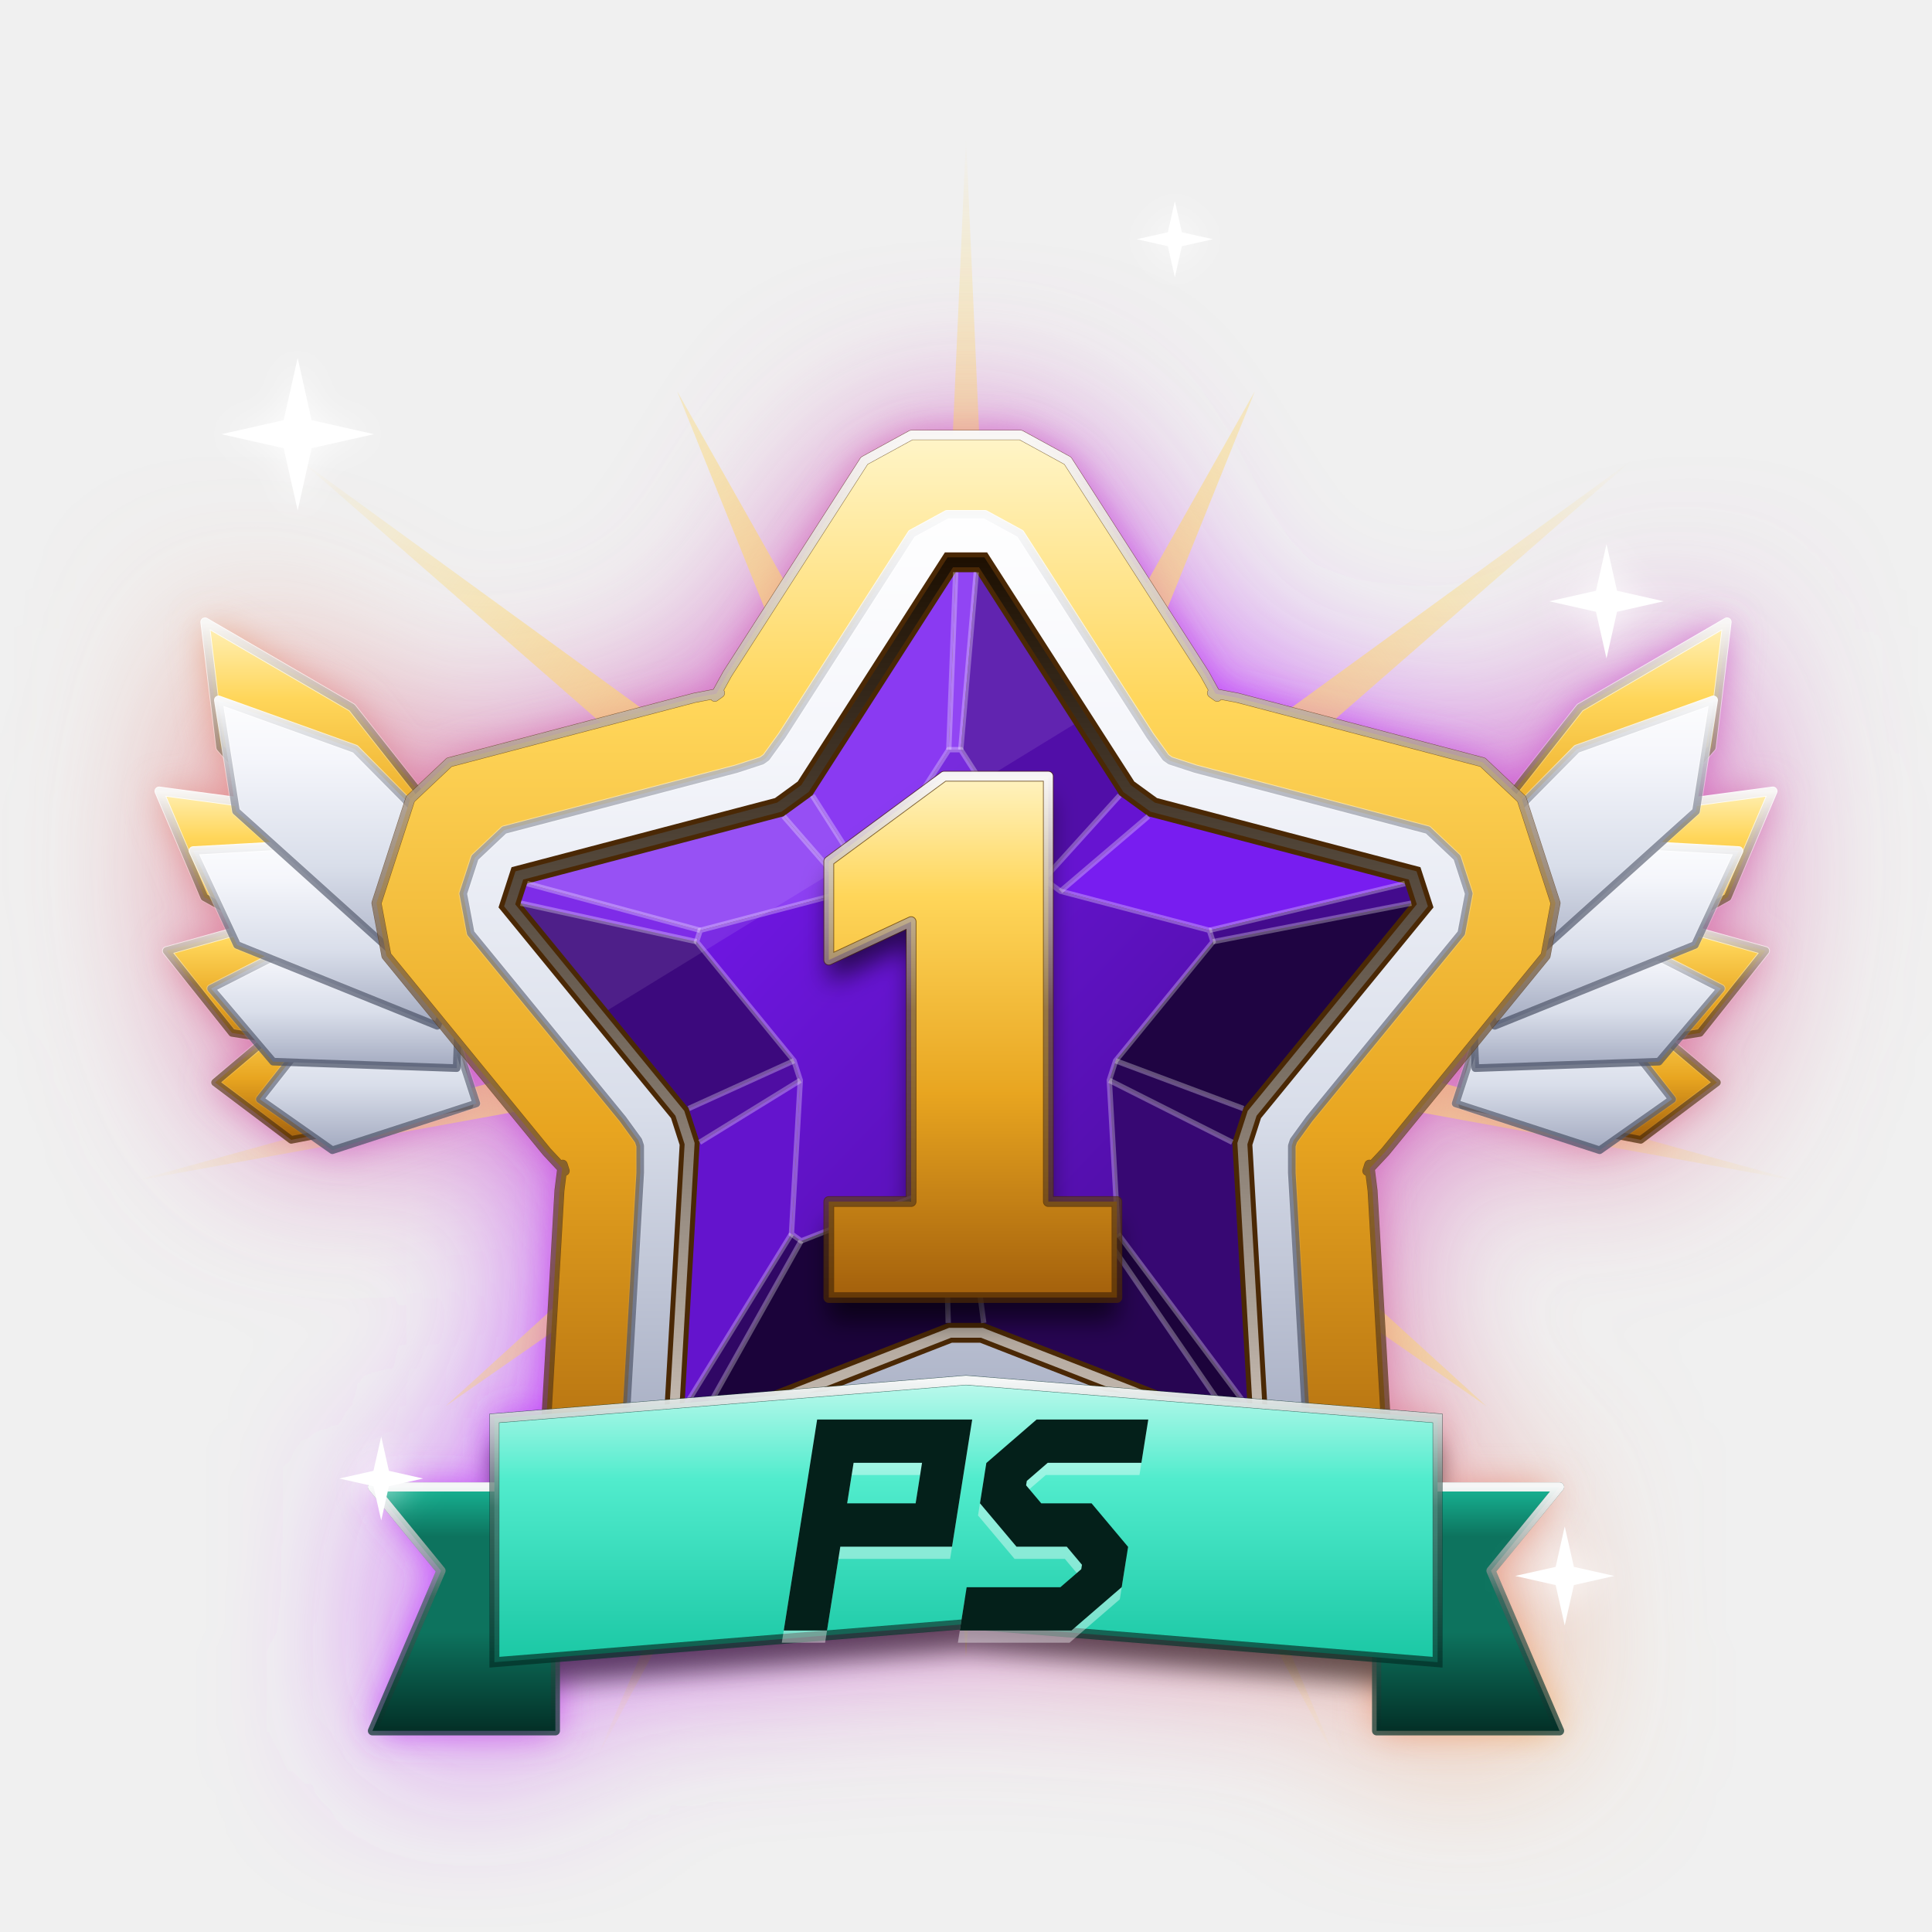
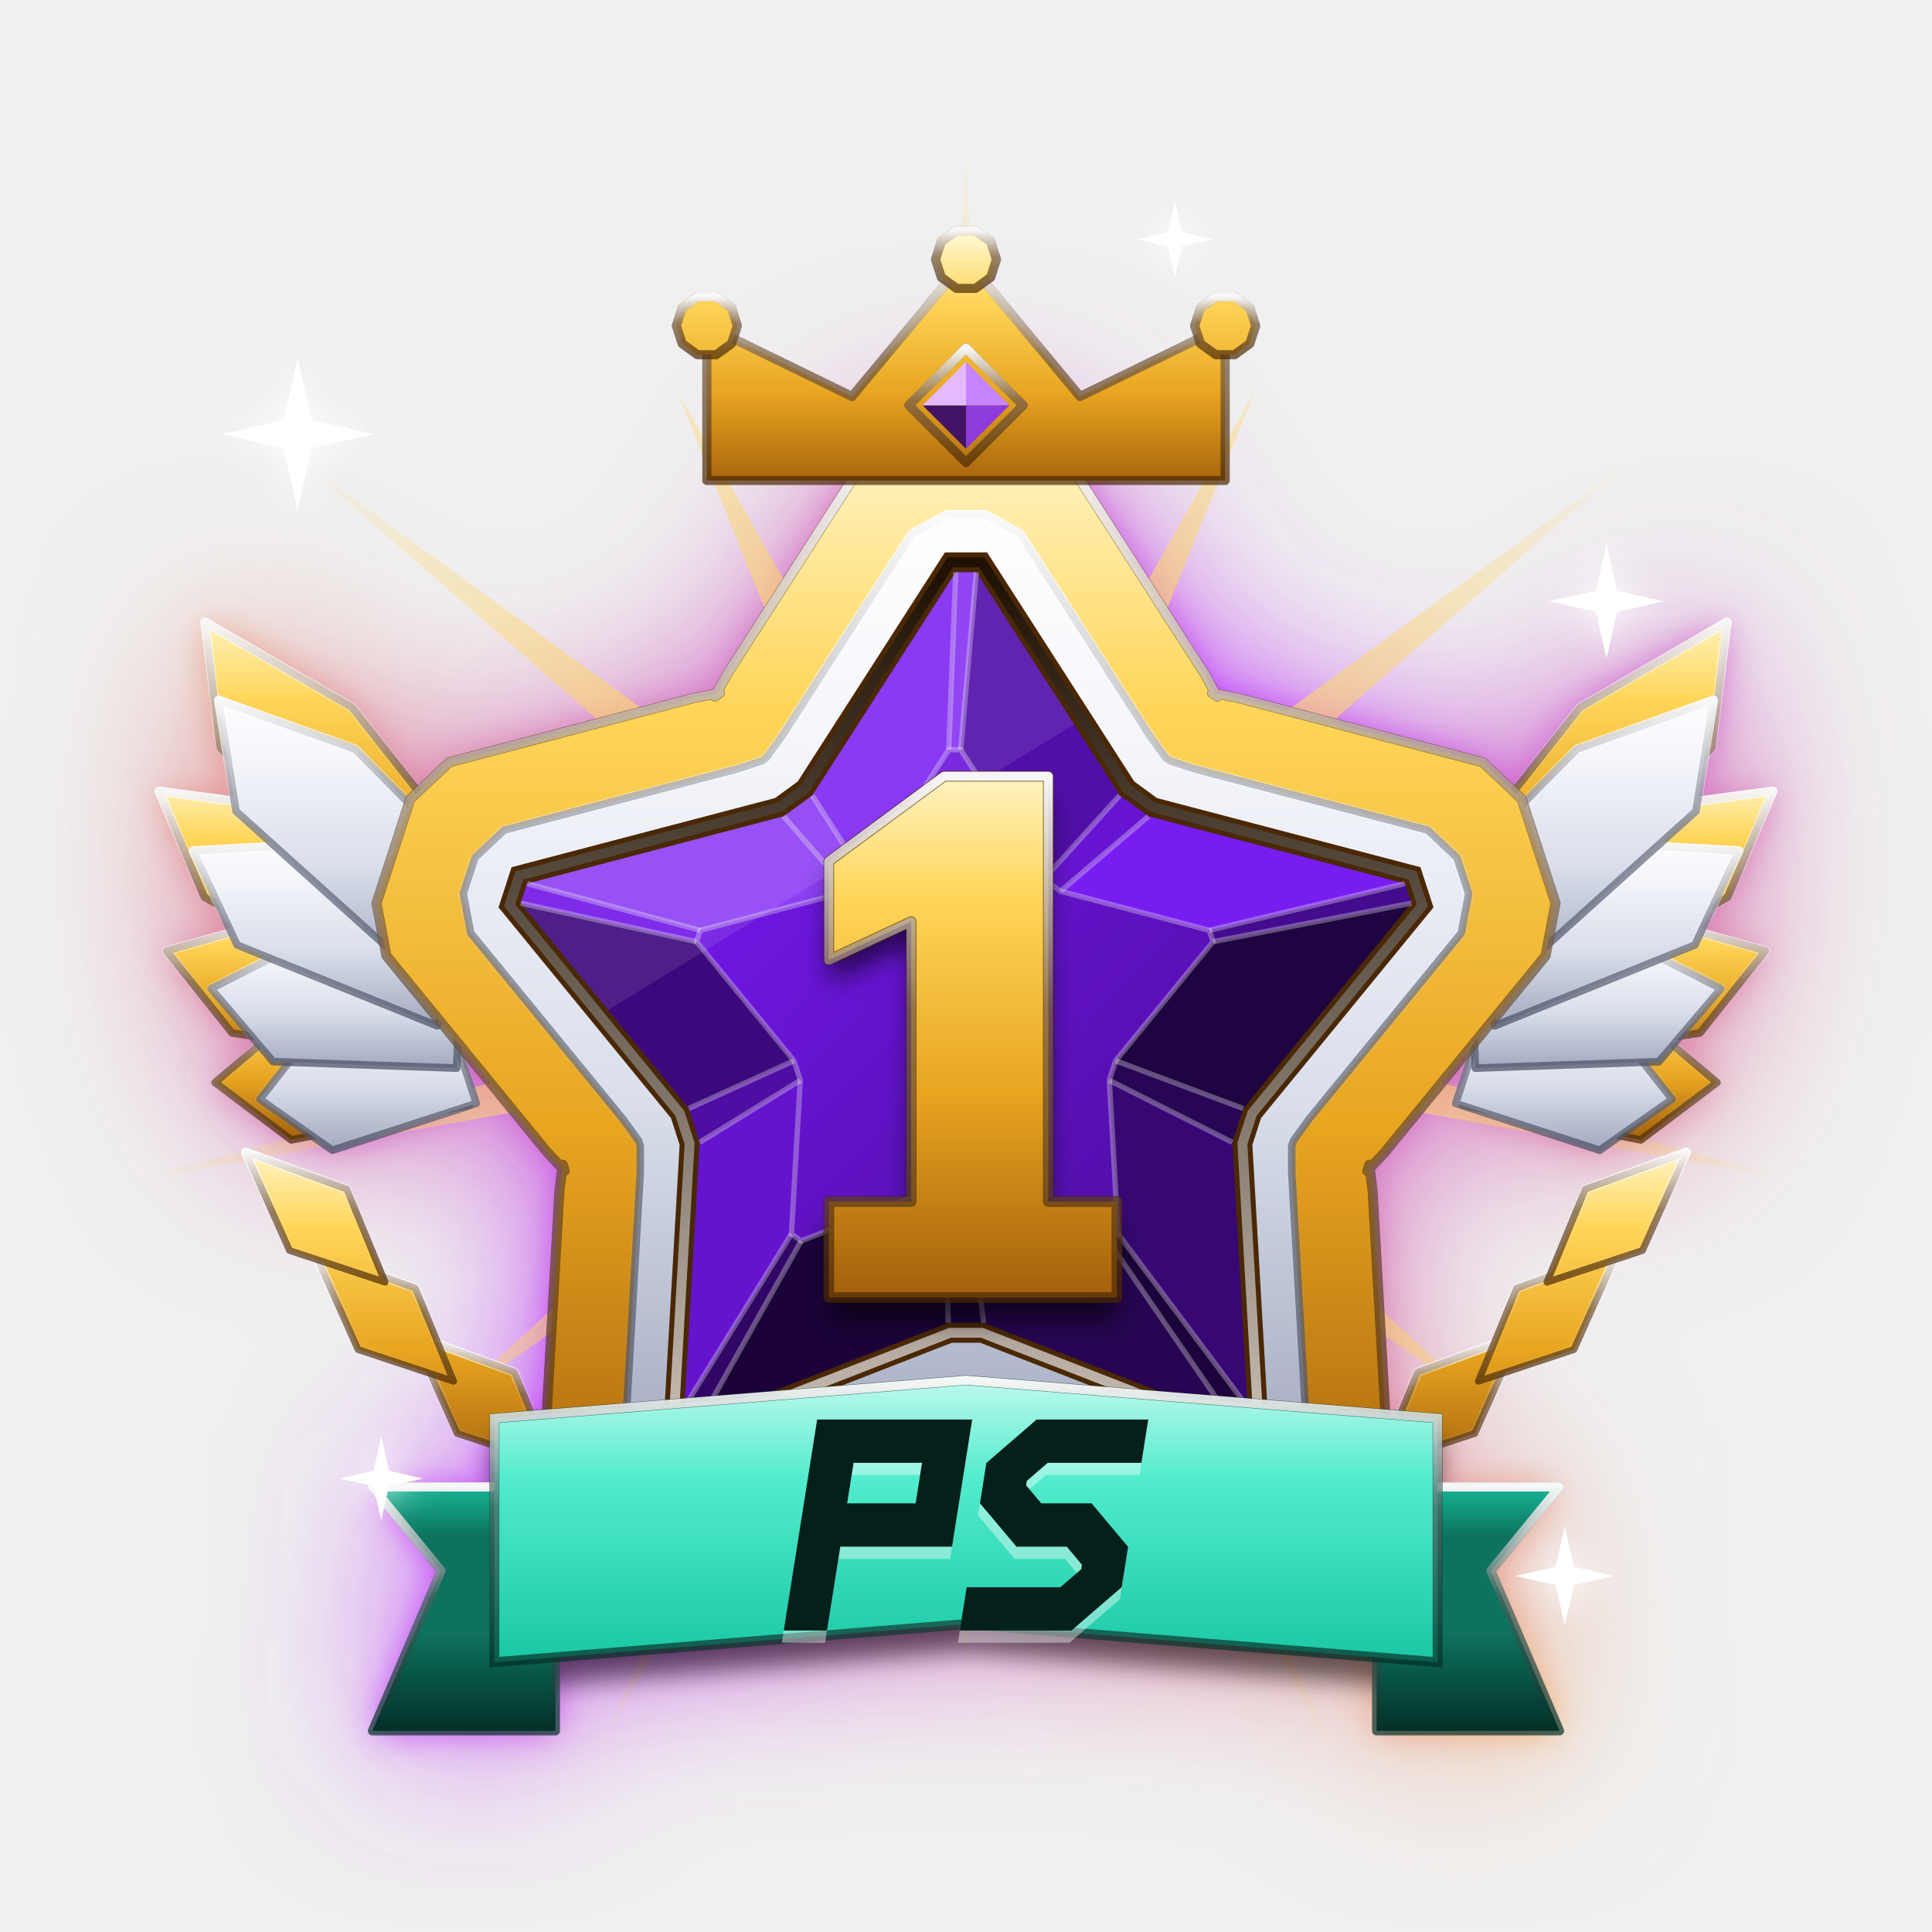
<svg xmlns="http://www.w3.org/2000/svg" viewBox="0 0 256 256" width="256" height="256">
  <defs>
    <linearGradient id="season-champion-ps-season-champion-ps-rim" x1="0" y1="0" x2="0" y2="1">
      <stop offset="0" stop-color="#fff" stop-opacity="0.95" />
      <stop offset="0.45" stop-color="#fff" stop-opacity="0.2" />
      <stop offset="1" stop-color="#fff" stop-opacity="0" />
    </linearGradient>
    <linearGradient id="season-champion-ps-season-champion-ps-lip" x1="0" y1="0" x2="0" y2="1">
      <stop offset="0" stop-color="#000" stop-opacity="0.6" />
      <stop offset="1" stop-color="#fff" stop-opacity="0.7" />
    </linearGradient>
    <filter id="season-champion-ps-season-champion-ps-sh" x="-30%" y="-30%" width="160%" height="160%">
      <feGaussianBlur stdDeviation="1.6" />
    </filter>
    <mask id="season-champion-ps-season-champion-ps-notch" maskUnits="userSpaceOnUse" x="-200" y="-200" width="656" height="656">
      <rect x="-200" y="-200" width="656" height="656" fill="#fff" />
    </mask>
    <radialGradient id="season-champion-ps-season-champion-ps-rays" gradientUnits="userSpaceOnUse" cx="128" cy="128" r="112">
      <stop offset="0.3" stop-color="#ffdf80" stop-opacity="0.85" />
      <stop offset="1" stop-color="#ffcc33" stop-opacity="0" />
    </radialGradient>
    <linearGradient id="season-champion-ps-season-champion-ps-g0" gradientUnits="userSpaceOnUse" x1="0" y1="126.24" x2="0" y2="147.51">
      <stop offset="0" stop-color="#fff7cf" />
      <stop offset="0.25" stop-color="#ffd65a" />
      <stop offset="0.62" stop-color="#e8a520" />
      <stop offset="1" stop-color="#a3600c" />
    </linearGradient>
    <linearGradient id="season-champion-ps-season-champion-ps-g1" gradientUnits="userSpaceOnUse" x1="0" y1="116.04" x2="0" y2="138.01">
      <stop offset="0" stop-color="#fff7cf" />
      <stop offset="0.25" stop-color="#ffd65a" />
      <stop offset="0.62" stop-color="#e8a520" />
      <stop offset="1" stop-color="#a3600c" />
    </linearGradient>
    <linearGradient id="season-champion-ps-season-champion-ps-g2" gradientUnits="userSpaceOnUse" x1="0" y1="99.76" x2="0" y2="132.16">
      <stop offset="0" stop-color="#fff7cf" />
      <stop offset="0.25" stop-color="#ffd65a" />
      <stop offset="0.62" stop-color="#e8a520" />
      <stop offset="1" stop-color="#a3600c" />
    </linearGradient>
    <linearGradient id="season-champion-ps-season-champion-ps-g3" gradientUnits="userSpaceOnUse" x1="0" y1="77.57" x2="0" y2="125.52">
      <stop offset="0" stop-color="#fff7cf" />
      <stop offset="0.25" stop-color="#ffd65a" />
      <stop offset="0.62" stop-color="#e8a520" />
      <stop offset="1" stop-color="#a3600c" />
    </linearGradient>
    <linearGradient id="season-champion-ps-season-champion-ps-g4" gradientUnits="userSpaceOnUse" x1="0" y1="126.47" x2="0" y2="148.87">
      <stop offset="0" stop-color="#ffffff" />
      <stop offset="0.25" stop-color="#f5f6fb" />
      <stop offset="0.62" stop-color="#d9deea" />
      <stop offset="1" stop-color="#a2a9bf" />
    </linearGradient>
    <linearGradient id="season-champion-ps-season-champion-ps-g5" gradientUnits="userSpaceOnUse" x1="0" y1="118.92" x2="0" y2="138.1">
      <stop offset="0" stop-color="#ffffff" />
      <stop offset="0.25" stop-color="#f5f6fb" />
      <stop offset="0.62" stop-color="#d9deea" />
      <stop offset="1" stop-color="#a2a9bf" />
    </linearGradient>
    <linearGradient id="season-champion-ps-season-champion-ps-g6" gradientUnits="userSpaceOnUse" x1="0" y1="106.65" x2="0" y2="132.55">
      <stop offset="0" stop-color="#ffffff" />
      <stop offset="0.25" stop-color="#f5f6fb" />
      <stop offset="0.62" stop-color="#d9deea" />
      <stop offset="1" stop-color="#a2a9bf" />
    </linearGradient>
    <linearGradient id="season-champion-ps-season-champion-ps-g7" gradientUnits="userSpaceOnUse" x1="0" y1="87.82" x2="0" y2="126.17">
      <stop offset="0" stop-color="#ffffff" />
      <stop offset="0.25" stop-color="#f5f6fb" />
      <stop offset="0.62" stop-color="#d9deea" />
      <stop offset="1" stop-color="#a2a9bf" />
    </linearGradient>
    <linearGradient id="season-champion-ps-season-champion-ps-pl" gradientUnits="userSpaceOnUse" x1="92.65" y1="96.32" x2="160.41" y2="160.77">
      <stop offset="0" stop-color="#7619f0" />
      <stop offset="1" stop-color="#4d0da0" />
    </linearGradient>
    <clipPath id="season-champion-ps-season-champion-ps-gl">
      <path d="M126.65 73.04L129.35 73.04L148.16 102.32L151.93 105.06L185.58 113.89L186.42 116.46L164.38 143.4L162.94 147.83L164.94 182.57L162.75 184.16L130.33 171.52L125.67 171.52L93.25 184.16L91.06 182.57L93.06 147.83L91.62 143.4L69.58 116.46L70.42 113.89L104.07 105.06L107.84 102.32Z" />
    </clipPath>
    <linearGradient id="season-champion-ps-season-champion-ps-g8" gradientUnits="userSpaceOnUse" x1="0" y1="97.8" x2="0" y2="168.2">
      <stop offset="0" stop-color="#fff7cf" />
      <stop offset="0.25" stop-color="#ffd65a" />
      <stop offset="0.62" stop-color="#e8a520" />
      <stop offset="1" stop-color="#a3600c" />
    </linearGradient>
    <linearGradient id="season-champion-ps-season-champion-ps-sea" gradientUnits="userSpaceOnUse" x1="0" y1="179.04" x2="0" y2="216.04">
      <stop offset="0" stop-color="#bef9ed" />
      <stop offset="0.35" stop-color="#51eccd" />
      <stop offset="1" stop-color="#1ac7a4" />
    </linearGradient>
    <linearGradient id="season-champion-ps-season-champion-ps-g9" gradientUnits="userSpaceOnUse" x1="0" y1="191.04" x2="0" y2="225.04">
      <stop offset="0" stop-color="#1ac7a4" />
      <stop offset="0.25" stop-color="#0d735e" />
      <stop offset="0.62" stop-color="#0d735e" />
      <stop offset="1" stop-color="#033027" />
    </linearGradient>
    <filter id="season-champion-ps-season-champion-ps-spk" x="-100%" y="-100%" width="300%" height="300%">
      <feGaussianBlur stdDeviation="2.2" />
    </filter>
    <linearGradient id="season-champion-ps-season-champion-ps-aura" gradientUnits="userSpaceOnUse" x1="10.66" y1="25.04" x2="245.34" y2="233.04">
      <stop offset="0" stop-color="#ffcf3d" />
      <stop offset="0.5" stop-color="#be3dff" />
      <stop offset="1" stop-color="#ffcf3d" />
    </linearGradient>
    <filter id="season-champion-ps-season-champion-ps-aw" x="-60%" y="-60%" width="220%" height="220%">
      <feGaussianBlur stdDeviation="11" />
    </filter>
    <filter id="season-champion-ps-season-champion-ps-at" x="-60%" y="-60%" width="220%" height="220%">
      <feGaussianBlur stdDeviation="2.4" />
    </filter>
    <linearGradient id="season-champion-ps-season-champion-ps-g10" gradientUnits="userSpaceOnUse" x1="0" y1="63.48" x2="0" y2="191.61">
      <stop offset="0" stop-color="#ffffff" />
      <stop offset="0.25" stop-color="#f5f6fb" />
      <stop offset="0.62" stop-color="#d9deea" />
      <stop offset="1" stop-color="#a2a9bf" />
    </linearGradient>
    <clipPath id="season-champion-ps-season-champion-ps-clip">
      <path d="M126.65 73.04L129.35 73.04L148.16 102.32L151.93 105.06L185.58 113.89L186.42 116.46L164.38 143.4L162.94 147.83L164.94 182.57L162.75 184.16L130.33 171.52L125.67 171.52L93.25 184.16L91.06 182.57L93.06 147.83L91.62 143.4L69.58 116.46L70.42 113.89L104.07 105.06L107.84 102.32Z" />
    </clipPath>
    <linearGradient id="season-champion-ps-season-champion-ps-g11" gradientUnits="userSpaceOnUse" x1="0" y1="53.04" x2="0" y2="203.04">
      <stop offset="0" stop-color="#fff7cf" />
      <stop offset="0.25" stop-color="#ffd65a" />
      <stop offset="0.62" stop-color="#e8a520" />
      <stop offset="1" stop-color="#a3600c" />
    </linearGradient>
+     <linearGradient id="season-champion-ps-season-champion-ps-laurel-gold" gradientUnits="userSpaceOnUse" x1="0" y1="148" x2="0" y2="192">
+       <stop offset="0" stop-color="#fff7cf" />
+       <stop offset="0.25" stop-color="#ffd65a" />
+       <stop offset="0.62" stop-color="#e8a520" />
+       <stop offset="1" stop-color="#a3600c" />
+     </linearGradient>
+     <linearGradient id="season-champion-ps-season-champion-ps-crown-gold" gradientUnits="userSpaceOnUse" x1="0" y1="29" x2="0" y2="62">
+       <stop offset="0" stop-color="#fff7cf" />
+       <stop offset="0.25" stop-color="#ffd65a" />
+       <stop offset="0.62" stop-color="#e8a520" />
+       <stop offset="1" stop-color="#a3600c" />
+     </linearGradient>
  </defs>
  <g transform="translate(128 128) scale(1.01) translate(-128 -124.7)">
    <g data-camada="aura" fill="url(#season-champion-ps-season-champion-ps-aura)">
      <path d="M114.66 58.41L120.82 55.04L135.18 55.04L141.34 58.41L159.31 86.38L160.96 89.37L160.28 88.88L163.64 89.52L195.79 97.97L200.9 102.79L205.34 116.45L204.04 123.35L182.99 149.08L180.65 151.58L180.91 150.77L181.34 154.17L183.24 187.36L180.24 193.7L168.61 202.15L161.65 203.04L130.67 190.98L127.58 189.52L128.42 189.52L125.33 190.98L94.35 203.04L87.39 202.15L75.76 193.7L72.76 187.36L74.66 154.17L75.09 150.77L75.35 151.58L73.01 149.08L51.96 123.35L50.66 116.45L55.1 102.79L60.21 97.97L92.36 89.52L95.72 88.88L95.04 89.37L96.69 86.38ZM195.99 128.24L215.24 130.45L226.52 139.98L216.52 147.51L193.13 142.96ZM62.87 142.96L39.48 147.51L29.48 139.98L40.76 130.45L60.01 128.24ZM193.38 123.19L216.3 118.04L232.87 122.71L224.29 133.48L195.73 138.01ZM60.27 138.01L31.71 133.48L23.13 122.71L39.7 118.04L62.62 123.19ZM190.92 119.04L214.3 104.37L233.86 101.76L227.92 115.68L198.19 132.16ZM57.81 132.16L28.08 115.68L22.14 101.76L41.7 104.37L65.08 119.04ZM188.9 115.68L208.55 90.79L227.84 79.57L225.85 96.03L200.22 125.52ZM55.78 125.52L30.15 96.03L28.16 79.57L47.45 90.79L67.1 115.68ZM196.88 128.47L212.65 132.02L220.64 142.18L211.13 148.87L192.24 142.73ZM63.76 142.73L44.87 148.87L35.36 142.18L43.35 132.02L59.12 128.47ZM194.3 123.1L213.77 120.92L227.04 127.66L218.9 137.25L194.82 138.1ZM61.18 138.1L37.1 137.25L28.96 127.66L42.23 120.92L61.7 123.1ZM191.75 118.65L212.48 108.65L229.38 109.59L223.63 121.94L197.37 132.55ZM58.63 132.55L32.37 121.94L26.62 109.59L43.52 108.65L64.25 118.65ZM189.54 115.03L208.15 96.25L226.05 89.82L223.77 104.39L199.58 126.17ZM56.42 126.17L32.23 104.39L29.95 89.82L47.85 96.25L66.46 115.03ZM66.13 184.04L128 179.04L189.87 184.04L189.87 216.04L128 211.04L66.13 216.04ZM74.13 193.04L50.13 193.04L59.13 204.04L50.13 225.04L74.13 225.04ZM181.87 225.04L205.87 225.04L196.87 204.04L205.87 193.04L181.87 193.04Z" filter="url(#season-champion-ps-season-champion-ps-aw)" opacity="1" />
      <path d="M114.66 58.41L120.82 55.04L135.18 55.04L141.34 58.41L159.31 86.38L160.96 89.37L160.28 88.88L163.64 89.52L195.79 97.97L200.9 102.79L205.34 116.45L204.04 123.35L182.99 149.08L180.65 151.58L180.91 150.77L181.34 154.17L183.24 187.36L180.24 193.7L168.61 202.15L161.65 203.04L130.67 190.98L127.58 189.52L128.42 189.52L125.33 190.98L94.35 203.04L87.39 202.15L75.76 193.7L72.76 187.36L74.66 154.17L75.09 150.77L75.35 151.58L73.01 149.08L51.96 123.35L50.66 116.45L55.1 102.79L60.21 97.97L92.36 89.52L95.72 88.88L95.04 89.37L96.69 86.38ZM195.99 128.24L215.24 130.45L226.52 139.98L216.52 147.51L193.13 142.96ZM62.87 142.96L39.48 147.51L29.48 139.98L40.76 130.45L60.01 128.24ZM193.38 123.19L216.3 118.04L232.87 122.71L224.29 133.48L195.73 138.01ZM60.27 138.01L31.71 133.48L23.13 122.71L39.7 118.04L62.62 123.19ZM190.92 119.04L214.3 104.37L233.86 101.76L227.92 115.68L198.19 132.16ZM57.81 132.16L28.08 115.68L22.14 101.76L41.7 104.37L65.08 119.04ZM188.9 115.68L208.55 90.79L227.84 79.57L225.85 96.03L200.22 125.52ZM55.78 125.52L30.15 96.03L28.16 79.57L47.45 90.79L67.1 115.68ZM196.88 128.47L212.65 132.02L220.64 142.18L211.13 148.87L192.24 142.73ZM63.76 142.73L44.87 148.87L35.36 142.18L43.35 132.02L59.12 128.47ZM194.3 123.1L213.77 120.92L227.04 127.66L218.9 137.25L194.82 138.1ZM61.18 138.1L37.1 137.25L28.96 127.66L42.23 120.92L61.7 123.1ZM191.75 118.65L212.48 108.65L229.38 109.59L223.63 121.94L197.37 132.55ZM58.63 132.55L32.37 121.94L26.62 109.59L43.52 108.65L64.25 118.65ZM189.54 115.03L208.15 96.25L226.05 89.82L223.77 104.39L199.58 126.17ZM56.42 126.17L32.23 104.39L29.95 89.82L47.85 96.25L66.46 115.03ZM66.13 184.04L128 179.04L189.87 184.04L189.87 216.04L128 211.04L66.13 216.04ZM74.13 193.04L50.13 193.04L59.13 204.04L50.13 225.04L74.13 225.04ZM181.87 225.04L205.87 225.04L196.87 204.04L205.87 193.04L181.87 193.04Z" filter="url(#season-champion-ps-season-champion-ps-at)" opacity="1" />
    </g>
    <g data-camada="raios">
      <path d="M124.61 92.16L128 16L131.39 92.16ZM140.5 94.24L165.9 49.29L146.6 97.18ZM153.91 103.01L215.57 58.17L158.13 108.3ZM162.19 116.72L213.17 108.56L163.7 123.33ZM163.7 132.67L237.19 152.92L162.19 139.28ZM158.13 147.7L196.3 182.47L153.91 152.99ZM146.6 158.82L176.59 228.91L140.5 161.76ZM131.39 163.84L128 215.36L124.61 163.84ZM115.5 161.76L79.41 228.91L109.4 158.82ZM102.09 152.99L59.7 182.47L97.87 147.7ZM93.81 139.28L18.81 152.92L92.3 132.67ZM92.3 123.33L42.83 108.56L93.81 116.72ZM97.87 108.3L40.43 58.17L102.09 103.01ZM109.4 97.18L90.1 49.29L115.5 94.24Z" fill="url(#season-champion-ps-season-champion-ps-rays)" />
    </g>
    <g data-camada="ornamentos">
+       <g data-detalhe="louros-campeao">
+         <path d="M182.22 190.18L187.25 177.98L200.51 173.13L194.75 186.02Z" fill="url(#season-champion-ps-season-champion-ps-laurel-gold)" stroke="#4a2805" stroke-opacity="0.7" stroke-width="0.9" stroke-linejoin="round" />
+         <path d="M182.22 190.18L187.25 177.98L200.51 173.13L194.75 186.02Z" fill="none" stroke="url(#season-champion-ps-season-champion-ps-rim)" stroke-width="1.2" stroke-linejoin="round" />
+         <path d="M73.78 190.18L68.75 177.98L55.49 173.13L61.25 186.02Z" fill="url(#season-champion-ps-season-champion-ps-laurel-gold)" stroke="#4a2805" stroke-opacity="0.7" stroke-width="0.9" stroke-linejoin="round" />
+         <path d="M73.78 190.18L68.75 177.98L55.49 173.13L61.25 186.02Z" fill="none" stroke="url(#season-champion-ps-season-champion-ps-rim)" stroke-width="1.2" stroke-linejoin="round" />
+         <path d="M195.22 179.18L200.25 166.98L213.51 162.13L207.75 175.02Z" fill="url(#season-champion-ps-season-champion-ps-laurel-gold)" stroke="#4a2805" stroke-opacity="0.7" stroke-width="0.9" stroke-linejoin="round" />
+         <path d="M195.22 179.18L200.25 166.98L213.51 162.13L207.75 175.02Z" fill="none" stroke="url(#season-champion-ps-season-champion-ps-rim)" stroke-width="1.2" stroke-linejoin="round" />
+         <path d="M60.78 179.18L55.75 166.98L42.49 162.13L48.25 175.02Z" fill="url(#season-champion-ps-season-champion-ps-laurel-gold)" stroke="#4a2805" stroke-opacity="0.7" stroke-width="0.9" stroke-linejoin="round" />
+         <path d="M60.78 179.18L55.75 166.98L42.49 162.13L48.25 175.02Z" fill="none" stroke="url(#season-champion-ps-season-champion-ps-rim)" stroke-width="1.2" stroke-linejoin="round" />
+         <path d="M204.22 166.18L209.25 153.98L222.51 149.13L216.75 162.02Z" fill="url(#season-champion-ps-season-champion-ps-laurel-gold)" stroke="#4a2805" stroke-opacity="0.7" stroke-width="0.9" stroke-linejoin="round" />
+         <path d="M204.22 166.18L209.25 153.98L222.51 149.13L216.75 162.02Z" fill="none" stroke="url(#season-champion-ps-season-champion-ps-rim)" stroke-width="1.2" stroke-linejoin="round" />
+         <path d="M51.78 166.18L46.75 153.98L33.49 149.13L39.25 162.02Z" fill="url(#season-champion-ps-season-champion-ps-laurel-gold)" stroke="#4a2805" stroke-opacity="0.7" stroke-width="0.9" stroke-linejoin="round" />
+         <path d="M51.78 166.18L46.75 153.98L33.49 149.13L39.25 162.02Z" fill="none" stroke="url(#season-champion-ps-season-champion-ps-rim)" stroke-width="1.2" stroke-linejoin="round" />
+       </g>
      <path d="M195.99 128.24L215.24 130.45L226.52 139.98L216.52 147.51L193.13 142.96Z" fill="url(#season-champion-ps-season-champion-ps-g0)" stroke="#4a2805" stroke-opacity="0.7" stroke-width="1" stroke-linejoin="round" />
      <path d="M195.99 128.24L215.24 130.45L226.52 139.98L216.52 147.51L193.13 142.96Z" fill="none" stroke="url(#season-champion-ps-season-champion-ps-rim)" stroke-width="1.2" stroke-linejoin="round" />
      <path d="M62.87 142.96L39.48 147.51L29.48 139.98L40.76 130.45L60.01 128.24Z" fill="url(#season-champion-ps-season-champion-ps-g0)" stroke="#4a2805" stroke-opacity="0.7" stroke-width="1" stroke-linejoin="round" />
      <path d="M62.87 142.96L39.48 147.51L29.48 139.98L40.76 130.45L60.01 128.24Z" fill="none" stroke="url(#season-champion-ps-season-champion-ps-rim)" stroke-width="1.2" stroke-linejoin="round" />
      <path d="M193.38 123.19L216.3 118.04L232.87 122.71L224.29 133.48L195.73 138.01Z" fill="url(#season-champion-ps-season-champion-ps-g1)" stroke="#4a2805" stroke-opacity="0.7" stroke-width="1" stroke-linejoin="round" />
      <path d="M193.38 123.19L216.3 118.04L232.87 122.71L224.29 133.48L195.73 138.01Z" fill="none" stroke="url(#season-champion-ps-season-champion-ps-rim)" stroke-width="1.2" stroke-linejoin="round" />
      <path d="M60.27 138.01L31.71 133.48L23.13 122.71L39.7 118.04L62.62 123.19Z" fill="url(#season-champion-ps-season-champion-ps-g1)" stroke="#4a2805" stroke-opacity="0.7" stroke-width="1" stroke-linejoin="round" />
      <path d="M60.27 138.01L31.71 133.48L23.13 122.71L39.7 118.04L62.62 123.19Z" fill="none" stroke="url(#season-champion-ps-season-champion-ps-rim)" stroke-width="1.2" stroke-linejoin="round" />
      <path d="M190.92 119.04L214.3 104.37L233.86 101.76L227.92 115.68L198.19 132.16Z" fill="url(#season-champion-ps-season-champion-ps-g2)" stroke="#4a2805" stroke-opacity="0.7" stroke-width="1" stroke-linejoin="round" />
      <path d="M190.92 119.04L214.3 104.37L233.86 101.76L227.92 115.68L198.19 132.16Z" fill="none" stroke="url(#season-champion-ps-season-champion-ps-rim)" stroke-width="1.2" stroke-linejoin="round" />
      <path d="M57.81 132.16L28.08 115.68L22.14 101.76L41.7 104.37L65.08 119.04Z" fill="url(#season-champion-ps-season-champion-ps-g2)" stroke="#4a2805" stroke-opacity="0.7" stroke-width="1" stroke-linejoin="round" />
      <path d="M57.81 132.16L28.08 115.68L22.14 101.76L41.7 104.37L65.08 119.04Z" fill="none" stroke="url(#season-champion-ps-season-champion-ps-rim)" stroke-width="1.2" stroke-linejoin="round" />
      <path d="M188.9 115.68L208.55 90.79L227.84 79.57L225.85 96.03L200.22 125.52Z" fill="url(#season-champion-ps-season-champion-ps-g3)" stroke="#4a2805" stroke-opacity="0.7" stroke-width="1" stroke-linejoin="round" />
      <path d="M188.9 115.68L208.55 90.79L227.84 79.57L225.85 96.03L200.22 125.52Z" fill="none" stroke="url(#season-champion-ps-season-champion-ps-rim)" stroke-width="1.2" stroke-linejoin="round" />
      <path d="M55.78 125.52L30.15 96.03L28.16 79.57L47.45 90.79L67.1 115.68Z" fill="url(#season-champion-ps-season-champion-ps-g3)" stroke="#4a2805" stroke-opacity="0.7" stroke-width="1" stroke-linejoin="round" />
      <path d="M55.78 125.52L30.15 96.03L28.16 79.57L47.45 90.79L67.1 115.68Z" fill="none" stroke="url(#season-champion-ps-season-champion-ps-rim)" stroke-width="1.2" stroke-linejoin="round" />
      <path d="M196.88 128.47L212.65 132.02L220.64 142.18L211.13 148.87L192.24 142.73Z" fill="url(#season-champion-ps-season-champion-ps-g4)" stroke="#474d63" stroke-opacity="0.7" stroke-width="1" stroke-linejoin="round" />
      <path d="M196.88 128.47L212.65 132.02L220.64 142.18L211.13 148.87L192.24 142.73Z" fill="none" stroke="url(#season-champion-ps-season-champion-ps-rim)" stroke-width="1.2" stroke-linejoin="round" />
      <path d="M63.76 142.73L44.87 148.87L35.36 142.18L43.35 132.02L59.12 128.47Z" fill="url(#season-champion-ps-season-champion-ps-g4)" stroke="#474d63" stroke-opacity="0.7" stroke-width="1" stroke-linejoin="round" />
      <path d="M63.76 142.73L44.87 148.87L35.36 142.18L43.35 132.02L59.12 128.47Z" fill="none" stroke="url(#season-champion-ps-season-champion-ps-rim)" stroke-width="1.2" stroke-linejoin="round" />
      <path d="M194.3 123.1L213.77 120.92L227.04 127.66L218.9 137.25L194.82 138.1Z" fill="url(#season-champion-ps-season-champion-ps-g5)" stroke="#474d63" stroke-opacity="0.7" stroke-width="1" stroke-linejoin="round" />
      <path d="M194.3 123.1L213.77 120.92L227.04 127.66L218.9 137.25L194.82 138.1Z" fill="none" stroke="url(#season-champion-ps-season-champion-ps-rim)" stroke-width="1.2" stroke-linejoin="round" />
      <path d="M61.18 138.1L37.1 137.25L28.96 127.66L42.23 120.92L61.7 123.1Z" fill="url(#season-champion-ps-season-champion-ps-g5)" stroke="#474d63" stroke-opacity="0.7" stroke-width="1" stroke-linejoin="round" />
      <path d="M61.18 138.1L37.1 137.25L28.96 127.66L42.23 120.92L61.7 123.1Z" fill="none" stroke="url(#season-champion-ps-season-champion-ps-rim)" stroke-width="1.2" stroke-linejoin="round" />
      <path d="M191.75 118.65L212.48 108.65L229.38 109.59L223.63 121.94L197.37 132.55Z" fill="url(#season-champion-ps-season-champion-ps-g6)" stroke="#474d63" stroke-opacity="0.7" stroke-width="1" stroke-linejoin="round" />
      <path d="M191.75 118.65L212.48 108.65L229.38 109.59L223.63 121.94L197.37 132.55Z" fill="none" stroke="url(#season-champion-ps-season-champion-ps-rim)" stroke-width="1.2" stroke-linejoin="round" />
      <path d="M58.63 132.55L32.37 121.94L26.62 109.59L43.52 108.65L64.25 118.65Z" fill="url(#season-champion-ps-season-champion-ps-g6)" stroke="#474d63" stroke-opacity="0.7" stroke-width="1" stroke-linejoin="round" />
      <path d="M58.63 132.55L32.37 121.94L26.62 109.59L43.52 108.65L64.25 118.65Z" fill="none" stroke="url(#season-champion-ps-season-champion-ps-rim)" stroke-width="1.2" stroke-linejoin="round" />
      <path d="M189.54 115.03L208.15 96.25L226.05 89.82L223.77 104.39L199.58 126.17Z" fill="url(#season-champion-ps-season-champion-ps-g7)" stroke="#474d63" stroke-opacity="0.7" stroke-width="1" stroke-linejoin="round" />
      <path d="M189.54 115.03L208.15 96.25L226.05 89.82L223.77 104.39L199.58 126.17Z" fill="none" stroke="url(#season-champion-ps-season-champion-ps-rim)" stroke-width="1.2" stroke-linejoin="round" />
      <path d="M56.42 126.17L32.23 104.39L29.95 89.82L47.85 96.25L66.46 115.03Z" fill="url(#season-champion-ps-season-champion-ps-g7)" stroke="#474d63" stroke-opacity="0.7" stroke-width="1" stroke-linejoin="round" />
      <path d="M56.42 126.17L32.23 104.39L29.95 89.82L47.85 96.25L66.46 115.03Z" fill="none" stroke="url(#season-champion-ps-season-champion-ps-rim)" stroke-width="1.2" stroke-linejoin="round" />
    </g>
    <g data-camada="moldura" mask="url(#season-champion-ps-season-champion-ps-notch)">
      <path d="M114.66 58.41L120.82 55.04L135.18 55.04L141.34 58.41L159.31 86.38L160.96 89.37L160.28 88.88L163.64 89.52L195.79 97.97L200.9 102.79L205.34 116.45L204.04 123.35L182.99 149.08L180.65 151.58L180.91 150.77L181.34 154.17L183.24 187.36L180.24 193.7L168.61 202.15L161.65 203.04L130.67 190.98L127.58 189.52L128.42 189.52L125.33 190.98L94.35 203.04L87.39 202.15L75.76 193.7L72.76 187.36L74.66 154.17L75.09 150.77L75.35 151.58L73.01 149.08L51.96 123.35L50.66 116.45L55.1 102.79L60.21 97.97L92.36 89.52L95.72 88.88L95.04 89.37L96.69 86.38Z" fill="url(#season-champion-ps-season-champion-ps-g11)" stroke="#4a2805" stroke-opacity="0.7" stroke-width="1.3" stroke-linejoin="round" />
      <path d="M114.66 58.41L120.82 55.04L135.18 55.04L141.34 58.41L159.31 86.38L160.96 89.37L160.28 88.88L163.64 89.52L195.79 97.97L200.9 102.79L205.34 116.45L204.04 123.35L182.99 149.08L180.65 151.58L180.91 150.77L181.34 154.17L183.24 187.36L180.24 193.7L168.61 202.15L161.65 203.04L130.67 190.98L127.58 189.52L128.42 189.52L125.33 190.98L94.35 203.04L87.39 202.15L75.76 193.7L72.76 187.36L74.66 154.17L75.09 150.77L75.35 151.58L73.01 149.08L51.96 123.35L50.66 116.45L55.1 102.79L60.21 97.97L92.36 89.52L95.72 88.88L95.04 89.37L96.69 86.38Z" fill="none" stroke="url(#season-champion-ps-season-champion-ps-rim)" stroke-width="1.2" stroke-linejoin="round" />
    </g>
    <g data-camada="anel">
      <path d="M120.9 68L125.52 65.48L130.48 65.48L135.1 68L152.13 94.51L154.19 97.36L154.78 97.78L158.12 98.87L188.59 106.87L192.42 110.48L193.96 115.2L192.98 120.38L173.03 144.76L170.97 147.6L170.74 148.29L170.74 151.81L172.55 183.26L170.3 188.02L166.28 190.94L161.06 191.61L131.7 180.17L128.36 179.08L127.64 179.08L124.3 180.17L94.94 191.61L89.72 190.94L85.7 188.02L83.45 183.26L85.26 151.81L85.26 148.29L85.03 147.6L82.97 144.76L63.02 120.38L62.04 115.2L63.58 110.48L67.41 106.87L97.88 98.87L101.22 97.78L101.81 97.36L103.87 94.51Z" fill="url(#season-champion-ps-season-champion-ps-g10)" stroke="#474d63" stroke-opacity="0.7" stroke-width="1" stroke-linejoin="round" />
      <path d="M120.9 68L125.52 65.48L130.48 65.48L135.1 68L152.13 94.51L154.19 97.36L154.78 97.78L158.12 98.87L188.59 106.87L192.42 110.48L193.96 115.2L192.98 120.38L173.03 144.76L170.97 147.6L170.74 148.29L170.74 151.81L172.55 183.26L170.3 188.02L166.28 190.94L161.06 191.61L131.7 180.17L128.36 179.08L127.64 179.08L124.3 180.17L94.94 191.61L89.72 190.94L85.7 188.02L83.45 183.26L85.26 151.81L85.26 148.29L85.03 147.6L82.97 144.76L63.02 120.38L62.04 115.2L63.58 110.48L67.41 106.87L97.88 98.87L101.22 97.78L101.81 97.36L103.87 94.51Z" fill="none" stroke="url(#season-champion-ps-season-champion-ps-rim)" stroke-width="1.2" stroke-linejoin="round" />
    </g>
    <g data-camada="detalhes" />
    <g data-camada="sulco">
      <path d="M125.23 70.44L130.77 70.44L150.08 100.5L153.06 102.67L187.62 111.74L189.33 117.01L166.7 144.66L165.57 148.17L167.62 183.84L163.13 187.09L129.84 174.12L126.16 174.12L92.87 187.09L88.38 183.84L90.43 148.17L89.3 144.66L66.67 117.01L68.38 111.74L102.94 102.67L105.92 100.5Z" fill="#4a2805" />
      <path d="M125.94 71.74L130.06 71.74L149.12 101.41L152.49 103.86L186.6 112.82L187.87 116.74L165.54 144.03L164.26 148L166.28 183.2L162.94 185.62L130.09 172.82L125.91 172.82L93.06 185.62L89.72 183.2L91.74 148L90.46 144.03L68.13 116.74L69.4 112.82L103.51 103.86L106.88 101.41Z" fill="none" stroke="url(#season-champion-ps-season-champion-ps-lip)" stroke-width="1.3" />
    </g>
    <g data-camada="placa">
      <path d="M126.65 73.04L129.35 73.04L127.31 96.32L125.74 96.32Z" fill="#8633f2" />
      <path d="M129.35 73.04L148.16 102.32L138.22 113.3L127.31 96.32Z" fill="#510ea8" />
      <path d="M148.16 102.32L151.93 105.06L140.4 114.89L138.22 113.3Z" fill="#6614d1" />
      <path d="M151.93 105.06L185.58 113.89L159.93 120.02L140.4 114.89Z" fill="#781df0" />
      <path d="M185.58 113.89L186.42 116.46L160.41 121.51L159.93 120.02Z" fill="#430b8d" />
      <path d="M186.42 116.46L164.38 143.4L147.63 137.13L160.41 121.51Z" fill="#1f0442" />
      <path d="M164.38 143.4L162.94 147.83L146.8 139.7L147.63 137.13Z" fill="#280555" />
      <path d="M162.94 147.83L164.94 182.57L147.95 159.85L146.8 139.7Z" fill="#370873" />
      <path d="M164.94 182.57L162.75 184.16L146.68 160.77L147.95 159.85Z" fill="#1c033b" />
      <path d="M162.75 184.16L130.33 171.52L127.88 153.44L146.68 160.77Z" fill="#270552" />
      <path d="M130.33 171.52L125.67 171.52L125.18 153.44L127.88 153.44Z" fill="#1e0441" />
      <path d="M125.67 171.52L93.25 184.16L106.37 160.77L125.18 153.44Z" fill="#1b033a" />
      <path d="M93.25 184.16L91.06 182.57L105.1 159.85L106.37 160.77Z" fill="#300765" />
      <path d="M91.06 182.57L93.06 147.83L106.26 139.7L105.1 159.85Z" fill="#6414cd" />
      <path d="M93.06 147.83L91.62 143.4L105.43 137.13L106.26 139.7Z" fill="#4f0da3" />
      <path d="M91.62 143.4L69.58 116.46L92.65 121.51L105.43 137.13Z" fill="#3c097d" />
      <path d="M69.58 116.46L70.42 113.89L93.13 120.02L92.65 121.51Z" fill="#7117e6" />
      <path d="M70.42 113.89L104.07 105.06L112.65 114.89L93.13 120.02Z" fill="#8d40f3" />
      <path d="M104.07 105.06L107.84 102.32L114.84 113.3L112.65 114.89Z" fill="#8c3ef3" />
      <path d="M107.84 102.32L126.65 73.04L125.74 96.32L114.84 113.3Z" fill="#7e27f1" />
      <path d="M125.74 96.32L127.31 96.32L138.22 113.3L140.4 114.89L159.93 120.02L160.41 121.51L147.63 137.13L146.8 139.7L147.95 159.85L146.68 160.77L127.88 153.44L125.18 153.44L106.37 160.77L105.1 159.85L106.26 139.7L105.43 137.13L92.65 121.51L93.13 120.02L112.65 114.89L114.84 113.3Z" fill="url(#season-champion-ps-season-champion-ps-pl)" />
      <g stroke="#fff" stroke-opacity="0.3" stroke-width="0.7" fill="none">
        <line x1="126.65" y1="73.04" x2="125.74" y2="96.32" />
        <line x1="129.35" y1="73.04" x2="127.31" y2="96.32" />
        <line x1="148.16" y1="102.32" x2="138.22" y2="113.3" />
        <line x1="151.93" y1="105.06" x2="140.4" y2="114.89" />
        <line x1="185.58" y1="113.89" x2="159.93" y2="120.02" />
        <line x1="186.42" y1="116.46" x2="160.41" y2="121.51" />
        <line x1="164.38" y1="143.4" x2="147.63" y2="137.13" />
        <line x1="162.94" y1="147.83" x2="146.8" y2="139.7" />
        <line x1="164.94" y1="182.57" x2="147.95" y2="159.85" />
        <line x1="162.75" y1="184.16" x2="146.68" y2="160.77" />
        <line x1="130.33" y1="171.52" x2="127.88" y2="153.44" />
        <line x1="125.67" y1="171.52" x2="125.18" y2="153.44" />
        <line x1="93.25" y1="184.16" x2="106.37" y2="160.77" />
        <line x1="91.06" y1="182.57" x2="105.1" y2="159.85" />
        <line x1="93.06" y1="147.83" x2="106.26" y2="139.7" />
        <line x1="91.62" y1="143.4" x2="105.43" y2="137.13" />
        <line x1="69.58" y1="116.46" x2="92.65" y2="121.51" />
        <line x1="70.42" y1="113.89" x2="93.13" y2="120.02" />
        <line x1="104.07" y1="105.06" x2="112.65" y2="114.89" />
        <line x1="107.84" y1="102.32" x2="114.84" y2="113.3" />
        <path d="M125.74 96.32L127.31 96.32L138.22 113.3L140.4 114.89L159.93 120.02L160.41 121.51L147.63 137.13L146.8 139.7L147.95 159.85L146.68 160.77L127.88 153.44L125.18 153.44L106.37 160.77L105.1 159.85L106.26 139.7L105.43 137.13L92.65 121.51L93.13 120.02L112.65 114.89L114.84 113.3Z" />
      </g>
      <g clip-path="url(#season-champion-ps-season-champion-ps-gl)">
        <path d="M69.58 73.04L174.73 73.04L69.58 137.49Z" fill="#fff" opacity="0.09" />
      </g>
    </g>
    <g data-camada="centro">
      <g fill="#000" opacity="0.6" filter="url(#season-champion-ps-season-champion-ps-sh)">
        <path d="M125.12 102.8L138.8 102.8L138.8 158.6L147.8 158.6L147.8 171.2L110 171.2L110 158.6L120.8 158.6L120.8 121.88L110 126.92L110 113.96Z" />
      </g>
      <path d="M125.12 99.8L138.8 99.8L138.8 155.6L147.8 155.6L147.8 168.2L110 168.2L110 155.6L120.8 155.6L120.8 118.88L110 123.92L110 110.96Z" fill="url(#season-champion-ps-season-champion-ps-g8)" stroke="#4a2805" stroke-opacity="0.7" stroke-width="1.4" stroke-linejoin="round" />
      <path d="M125.12 99.8L138.8 99.8L138.8 155.6L147.8 155.6L147.8 168.2L110 168.2L110 155.6L120.8 155.6L120.8 118.88L110 123.92L110 110.96Z" fill="none" stroke="url(#season-champion-ps-season-champion-ps-rim)" stroke-width="1.2" stroke-linejoin="round" />
    </g>
-     <g data-camada="topo" />
+     <g data-camada="topo">
+       <g data-detalhe="coroa-campeao">
+         <path d="M94.00 61.00L162.00 61.00L162.00 40.70L142.96 49.98L128.00 32.00L113.04 49.98L94.00 40.70Z" fill="url(#season-champion-ps-season-champion-ps-crown-gold)" stroke="#4a2805" stroke-opacity="0.7" stroke-width="1.2" stroke-linejoin="round" />
+         <path d="M94.00 61.00L162.00 61.00L162.00 40.70L142.96 49.98L128.00 32.00L113.04 49.98L94.00 40.70Z" fill="none" stroke="url(#season-champion-ps-season-champion-ps-rim)" stroke-width="1.2" stroke-linejoin="round" />
+         <path d="M98.00 40.70L97.24 43.05L95.24 44.50L92.76 44.50L90.76 43.05L90.00 40.70L90.76 38.35L92.76 36.90L95.24 36.90L97.24 38.35Z" fill="url(#season-champion-ps-season-champion-ps-crown-gold)" stroke="#4a2805" stroke-opacity="0.7" stroke-width="1.2" stroke-linejoin="round" />
+         <path d="M98.00 40.70L97.24 43.05L95.24 44.50L92.76 44.50L90.76 43.05L90.00 40.70L90.76 38.35L92.76 36.90L95.24 36.90L97.24 38.35Z" fill="none" stroke="url(#season-champion-ps-season-champion-ps-rim)" stroke-width="1.2" stroke-linejoin="round" />
+         <path d="M132.00 32.00L131.24 34.35L129.24 35.80L126.76 35.80L124.76 34.35L124.00 32.00L124.76 29.65L126.76 28.20L129.24 28.20L131.24 29.65Z" fill="url(#season-champion-ps-season-champion-ps-crown-gold)" stroke="#4a2805" stroke-opacity="0.7" stroke-width="1.2" stroke-linejoin="round" />
+         <path d="M132.00 32.00L131.24 34.35L129.24 35.80L126.76 35.80L124.76 34.35L124.00 32.00L124.76 29.65L126.76 28.20L129.24 28.20L131.24 29.65Z" fill="none" stroke="url(#season-champion-ps-season-champion-ps-rim)" stroke-width="1.2" stroke-linejoin="round" />
+         <path d="M166.00 40.70L165.24 43.05L163.24 44.50L160.76 44.50L158.76 43.05L158.00 40.70L158.76 38.35L160.76 36.90L163.24 36.90L165.24 38.35Z" fill="url(#season-champion-ps-season-champion-ps-crown-gold)" stroke="#4a2805" stroke-opacity="0.7" stroke-width="1.2" stroke-linejoin="round" />
+         <path d="M166.00 40.70L165.24 43.05L163.24 44.50L160.76 44.50L158.76 43.05L158.00 40.70L158.76 38.35L160.76 36.90L163.24 36.90L165.24 38.35Z" fill="none" stroke="url(#season-champion-ps-season-champion-ps-rim)" stroke-width="1.2" stroke-linejoin="round" />
+         <path d="M128.00 43.64L135.50 51.14L128.00 58.64L120.50 51.14Z" fill="url(#season-champion-ps-season-champion-ps-crown-gold)" stroke="#4a2805" stroke-opacity="0.7" stroke-width="1.2" stroke-linejoin="round" />
+         <path d="M128.00 43.64L135.50 51.14L128.00 58.64L120.50 51.14Z" fill="none" stroke="url(#season-champion-ps-season-champion-ps-rim)" stroke-width="1.2" stroke-linejoin="round" />
+         <path d="M128.00 45.44L133.70 51.14L128.00 51.14Z" fill="#c784ff" />
+         <path d="M133.70 51.14L128.00 56.84L128.00 51.14Z" fill="#8d3bda" />
+         <path d="M128.00 56.84L122.30 51.14L128.00 51.14Z" fill="#421466" />
+         <path d="M122.30 51.14L128.00 45.44L128.00 51.14Z" fill="#e4baff" />
+       </g>
+     </g>
    <g data-camada="temporada">
      <g fill="#000" opacity="0.55" filter="url(#season-champion-ps-season-champion-ps-sh)">
        <path d="M66.13 187.54L128 182.54L189.87 187.54L189.87 219.54L128 214.54L66.13 219.54Z" />
      </g>
      <path d="M74.13 193.04L50.13 193.04L59.13 204.04L50.13 225.04L74.13 225.04Z" fill="url(#season-champion-ps-season-champion-ps-g9)" stroke="#033027" stroke-opacity="0.7" stroke-width="1.2" stroke-linejoin="round" />
      <path d="M74.13 193.04L50.13 193.04L59.13 204.04L50.13 225.04L74.13 225.04Z" fill="none" stroke="url(#season-champion-ps-season-champion-ps-rim)" stroke-width="1.2" stroke-linejoin="round" />
      <path d="M181.87 225.04L205.87 225.04L196.87 204.04L205.87 193.04L181.87 193.04Z" fill="url(#season-champion-ps-season-champion-ps-g9)" stroke="#033027" stroke-opacity="0.7" stroke-width="1.2" stroke-linejoin="round" />
      <path d="M181.87 225.04L205.87 225.04L196.87 204.04L205.87 193.04L181.87 193.04Z" fill="none" stroke="url(#season-champion-ps-season-champion-ps-rim)" stroke-width="1.2" stroke-linejoin="round" />
      <path d="M66.13 184.04L128 179.04L189.87 184.04L189.87 216.04L128 211.04L66.13 216.04Z" fill="url(#season-champion-ps-season-champion-ps-sea)" stroke="#033027" stroke-opacity="0.7" stroke-width="1.3" />
      <path d="M66.13 184.04L128 179.04L189.87 184.04L189.87 216.04L128 211.04L66.13 216.04Z" fill="none" stroke="url(#season-champion-ps-season-champion-ps-rim)" stroke-width="1.2" />
      <g transform="translate(128 198.04) skewX(-9) translate(-128 -198.04)">
        <path d="M109.12 209.04L109.12 187.04L123.78 187.04L123.78 198.04L109.12 198.04M146.88 187.04L136.25 187.04L132.22 191.08L132.22 194.01L136.25 198.04L142.85 198.04L146.88 202.08L146.88 205.01L142.85 209.04L132.22 209.04" fill="none" stroke-width="5.68" stroke-linejoin="miter" stroke-linecap="square" stroke="#ffffff66" transform="translate(0 1.6)" />
        <path d="M109.12 209.04L109.12 187.04L123.78 187.04L123.78 198.04L109.12 198.04M146.88 187.04L136.25 187.04L132.22 191.08L132.22 194.01L136.25 198.04L142.85 198.04L146.88 202.08L146.88 205.01L142.85 209.04L132.22 209.04" fill="none" stroke-width="5.68" stroke-linejoin="miter" stroke-linecap="square" stroke="#04201a" />
      </g>
    </g>
    <g data-camada="brilhos">
      <path d="M40.32 44.93L42.15 53.09L50.32 54.93L42.15 56.77L40.32 64.93L38.48 56.77L30.32 54.93L38.48 53.09Z" fill="#fff" filter="url(#season-champion-ps-season-champion-ps-spk)" opacity="0.9" />
      <path d="M40.32 44.93L42.15 53.09L50.32 54.93L42.15 56.77L40.32 64.93L38.48 56.77L30.32 54.93L38.48 53.09Z" fill="#fff" />
      <path d="M212.03 69.35L213.41 75.47L219.53 76.85L213.41 78.23L212.03 84.35L210.65 78.23L204.53 76.85L210.65 75.47Z" fill="#fff" filter="url(#season-champion-ps-season-champion-ps-spk)" opacity="0.9" />
      <path d="M212.03 69.35L213.41 75.47L219.53 76.85L213.41 78.23L212.03 84.35L210.65 78.23L204.53 76.85L210.65 75.47Z" fill="#fff" />
      <path d="M206.55 198.22L207.75 203.53L213.05 204.72L207.75 205.92L206.55 211.22L205.36 205.92L200.05 204.72L205.36 203.53Z" fill="#fff" filter="url(#season-champion-ps-season-champion-ps-spk)" opacity="0.9" />
      <path d="M206.55 198.22L207.75 203.53L213.05 204.72L207.75 205.92L206.55 211.22L205.36 205.92L200.05 204.72L205.36 203.53Z" fill="#fff" />
      <path d="M51.28 186.44L52.29 190.93L56.78 191.94L52.29 192.95L51.28 197.44L50.26 192.95L45.78 191.94L50.26 190.93Z" fill="#fff" filter="url(#season-champion-ps-season-champion-ps-spk)" opacity="0.9" />
      <path d="M51.28 186.44L52.29 190.93L56.78 191.94L52.29 192.95L51.28 197.44L50.26 192.95L45.78 191.94L50.26 190.93Z" fill="#fff" />
      <path d="M155.4 24.35L156.32 28.44L160.4 29.35L156.32 30.27L155.4 34.35L154.48 30.27L150.4 29.35L154.48 28.44Z" fill="#fff" filter="url(#season-champion-ps-season-champion-ps-spk)" opacity="0.9" />
      <path d="M155.4 24.35L156.32 28.44L160.4 29.35L156.32 30.27L155.4 34.35L154.48 30.27L150.4 29.35L154.48 28.44Z" fill="#fff" />
    </g>
  </g>
</svg>
